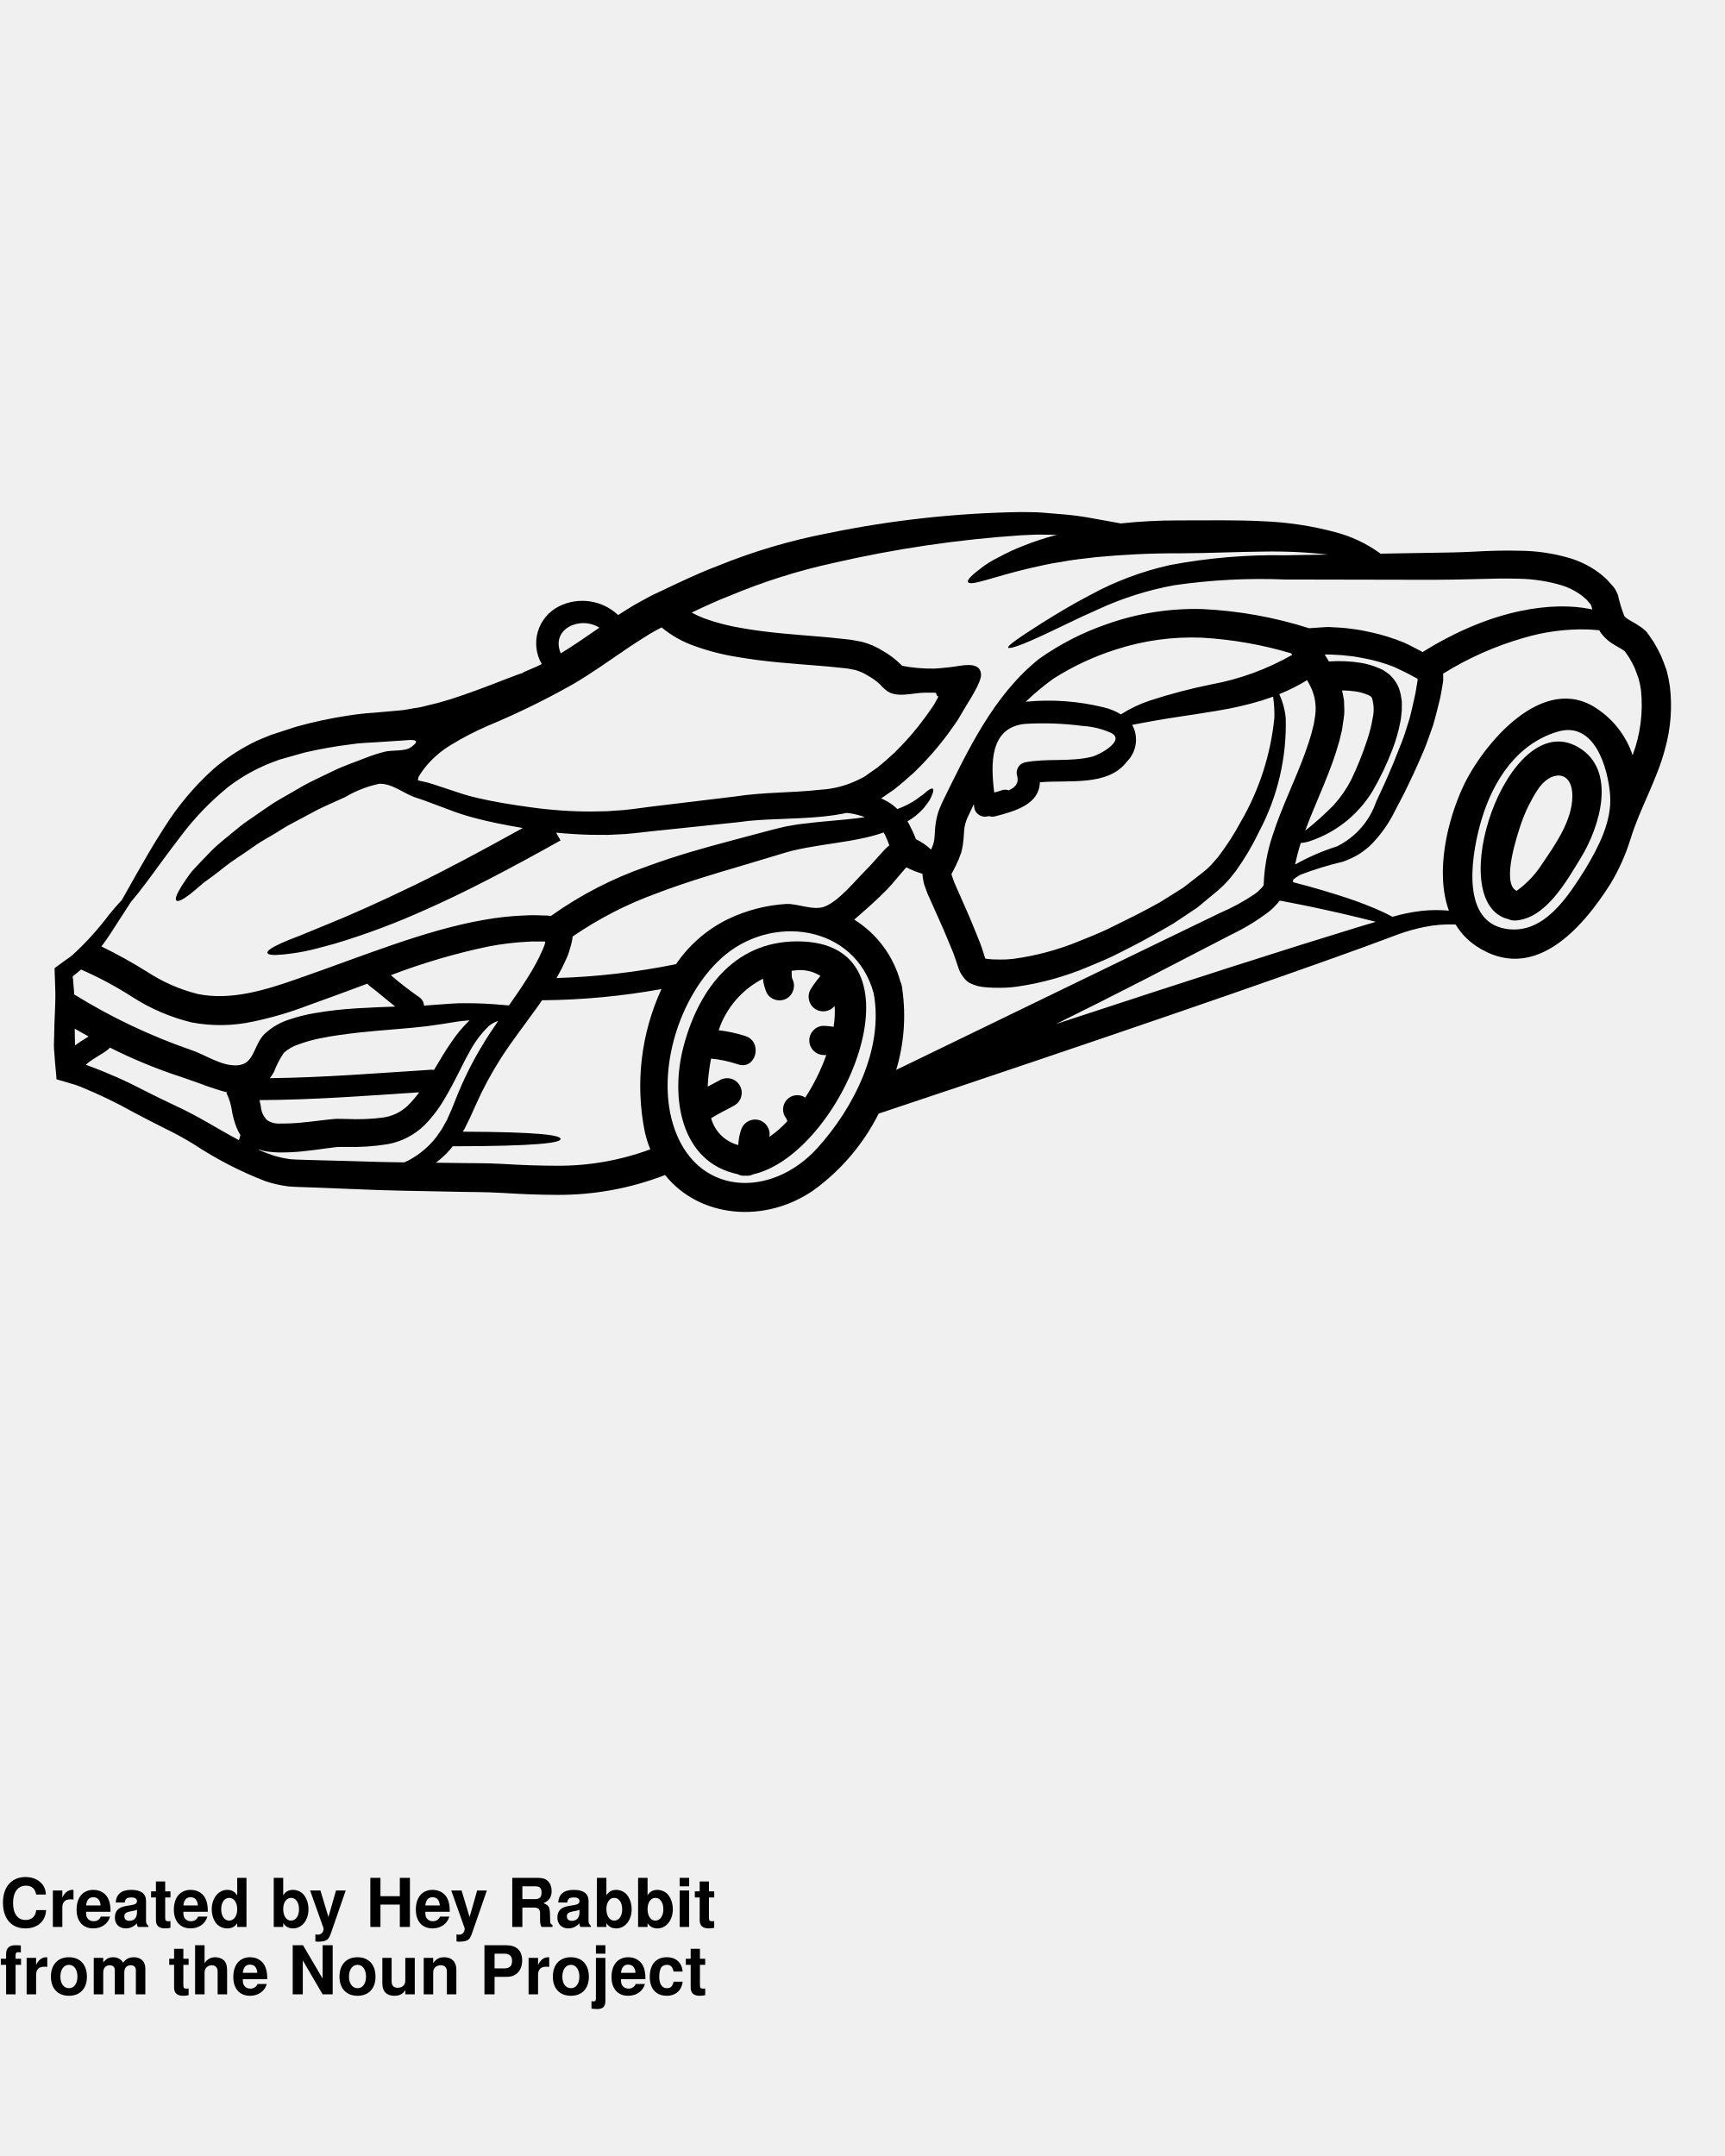
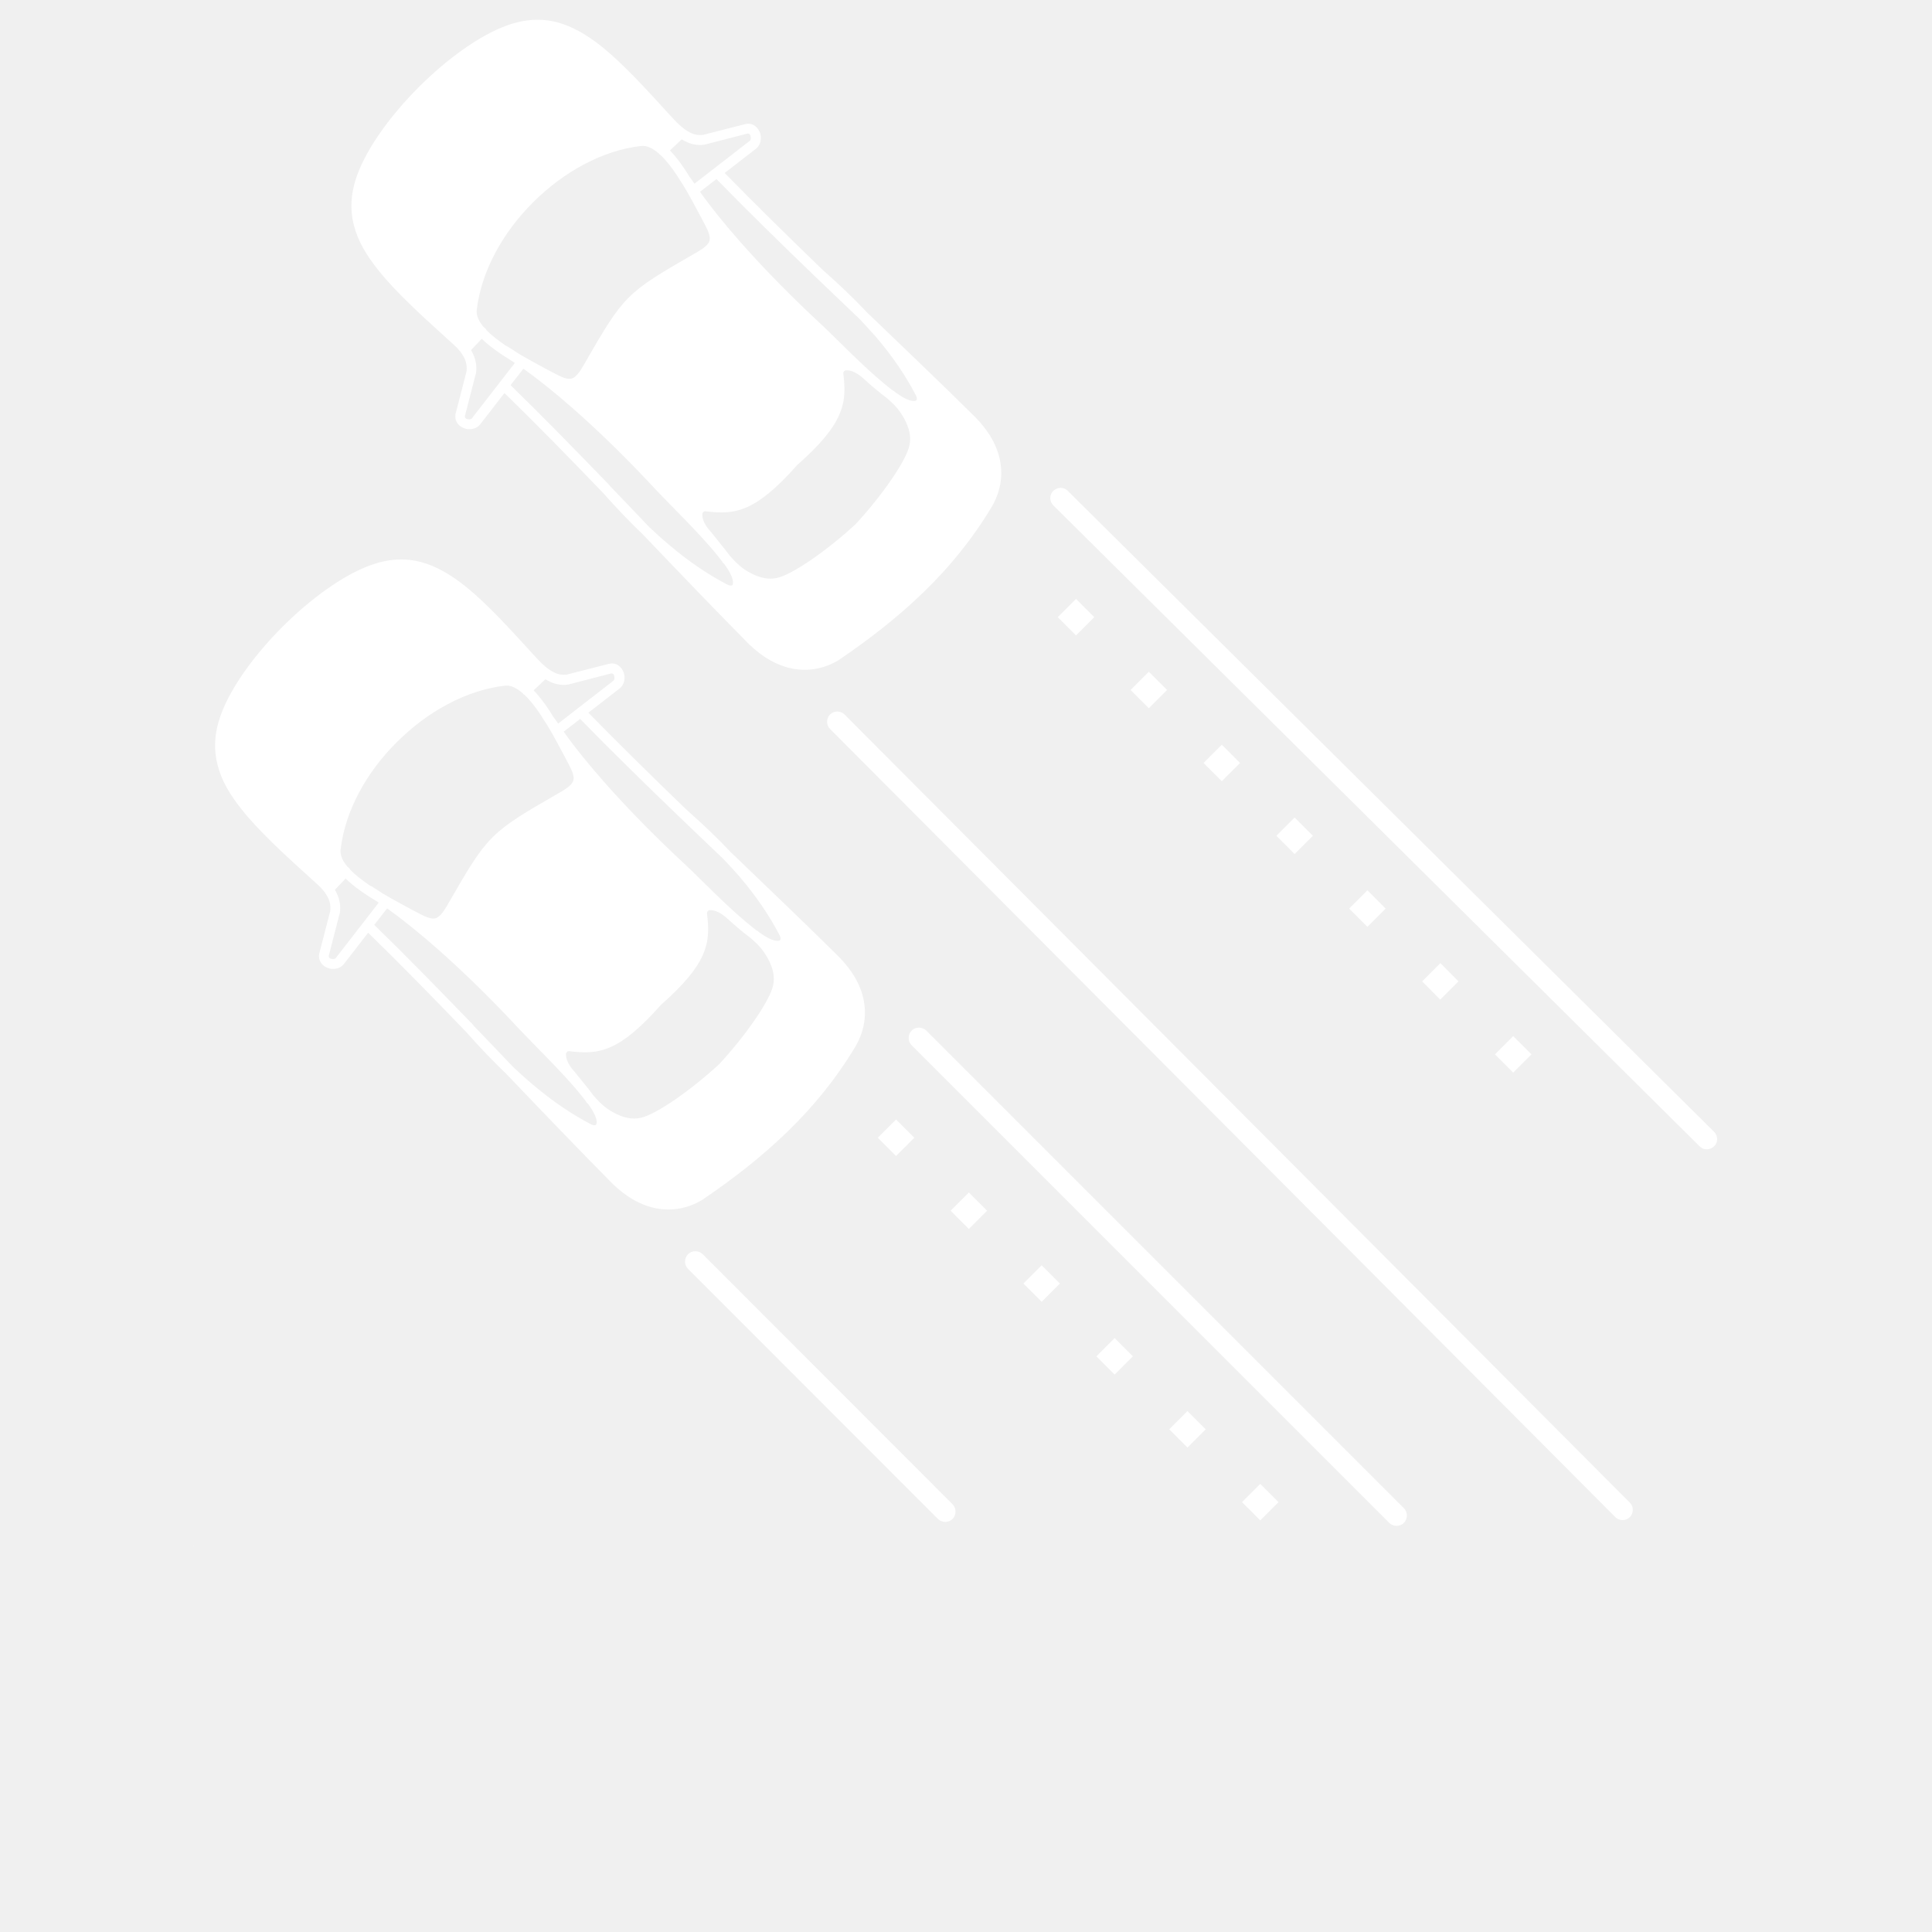
- <svg xmlns="http://www.w3.org/2000/svg" viewBox="0 0 128 160" x="0px" y="0px">
+ <svg xmlns="http://www.w3.org/2000/svg" version="1.1" id="Capa_1" x="0px" y="0px" viewBox="0 0 1080 1080" enable-background="new 0 0 1080 1080" xml:space="preserve">
  <g>
-     <path d="M120.543,48.314c-.152-.116-.426-.267-.744-.455a3.283,3.283,0,0,1-1.054-.953,1.115,1.115,0,0,1-.072-.13c-.274-.029-.57-.05-.9-.065a15.2,15.2,0,0,0-4.693.621,23.586,23.586,0,0,0-6,2.664,2.1,2.1,0,0,1,.008.224,2.041,2.041,0,0,1-.022.448c-.065.454-.137.787-.2,1.126-.174.7-.34,1.4-.534,2.05-.232.636-.434,1.256-.672,1.834-.253.57-.484,1.126-.729,1.653s-.491,1.025-.722,1.509c-.246.469-.484.932-.715,1.372a9.684,9.684,0,0,1-1.675,2.39,3.438,3.438,0,0,1-.512.454,5.379,5.379,0,0,1-.549.383,6.676,6.676,0,0,1-1.1.505,25.432,25.432,0,0,0-3.141.961,3.419,3.419,0,0,0-.563.375,1.752,1.752,0,0,1-.007.188c1.566.4,2.9.808,4,1.169a26.974,26.974,0,0,1,2.664,1.04c.275.13.506.253.715.361a12.567,12.567,0,0,1,2.159-.44,10.02,10.02,0,0,1,2.029-.015c-1.055-2.888-.08-6.8,1.075-9.255,1.444-3.062,5.891-8.476,9.913-5.733a6.675,6.675,0,0,1,2.642,3.451,10.576,10.576,0,0,0,.621-4.837,6.139,6.139,0,0,0-.173-.837c-.094-.275-.2-.549-.3-.816a8.527,8.527,0,0,0-.405-.758C120.752,48.617,120.557,48.307,120.543,48.314Zm3.364,2.606a11.85,11.85,0,0,1-.339,4.592c-.614,2.382-1.863,4.426-2.577,6.743a15.113,15.113,0,0,1-1.48,3.321c-2.159,3.408-5.74,7.451-9.992,4.621a5.087,5.087,0,0,1-1.509-1.589,9.72,9.72,0,0,0-2.339.188,13.485,13.485,0,0,0-1.993.57c-.744.275-1.552.578-2.426.9C94.22,72.817,82.777,76.774,65.2,82.643a15.753,15.753,0,0,1-4.837,5.689C56.743,90.838,51.9,90.383,49.35,87.2a21.827,21.827,0,0,1-7.992,1.473c-1.415,0-2.779-.065-4.079-.145s-2.57-.058-3.812-.094c-2.483-.05-4.837-.079-7.133-.187l-3.328-.13c-.542-.022-1.061-.029-1.61-.072a9.044,9.044,0,0,1-1.711-.39,27.827,27.827,0,0,1-5.3-2.737,25.006,25.006,0,0,0-2.238-1.22c-.78-.39-1.538-.787-2.238-1.155a35.269,35.269,0,0,0-3.95-1.9l-.231-.086-.115-.044-.2-.057c-.253-.072-.5-.152-.751-.224l-.375-.108L4.2,80.1c-.015-.022-.007-.072-.015-.1L4.17,79.77c-.029-.282-.051-.563-.079-.845-.029-.361-.051-.715-.08-1.061s.007-.635.007-.946c.008-1.249.109-2.339.087-3.335q-.011-.369-.022-.715l-.021-.563-.008-.282c-.007-.094-.028-.195.08-.238.274-.195.534-.39.794-.578a3.592,3.592,0,0,0,.491-.368,21.991,21.991,0,0,0,2.686-2.974c.353-.433.664-.787.938-1.076.267-.484.621-1.1,1.033-1.834.563-.982,1.241-2.2,2.129-3.566a20.651,20.651,0,0,1,3.639-4.325,14.432,14.432,0,0,1,2.8-1.884,8.363,8.363,0,0,1,.816-.376l.419-.173a2.27,2.27,0,0,1,.253-.1l.2-.065q.812-.27,1.667-.541a32.181,32.181,0,0,1,3.762-.809,19.531,19.531,0,0,1,1.992-.224c.636-.058,1.293-.115,1.95-.173.346-.022.613-.1.924-.144s.606-.094.931-.181.628-.152.946-.231l.96-.282c1.285-.411,2.592-.909,3.949-1.436.34-.13.686-.26,1.025-.39l.26-.087.065-.007.015-.022.123-.079.512-.217c.289-.115.542-.238.787-.361a3.069,3.069,0,0,1,1.285-4.288,3.872,3.872,0,0,1,4.382.65c.376-.239.751-.477,1.134-.708.339-.2.7-.39,1.054-.585.18-.093.332-.187.549-.281l.512-.238c1.358-.643,2.679-1.285,4.1-1.82a43.471,43.471,0,0,1,8.252-2.447A76.557,76.557,0,0,1,75.745,38c.513.015,1.018,0,1.509.036s.968.073,1.43.116a22.462,22.462,0,0,1,2.606.354c.671.115,1.285.231,1.87.339a39.715,39.715,0,0,1,4.31-.224c2.216,0,4.339-.043,6.324.065a24.241,24.241,0,0,1,5.263.8,9.961,9.961,0,0,1,3.307,1.545c.022.021.043.036.065.057l3.855-.065c1.033-.014,2.014-.028,3.1-.086s2.2-.1,3.379-.065a13.269,13.269,0,0,1,3.718.548,7.007,7.007,0,0,1,1.906.9,6.246,6.246,0,0,1,.867.707l.382.426a1.73,1.73,0,0,1,.231.3l.181.376a10.612,10.612,0,0,0,.483,1.595,1.483,1.483,0,0,0,.39.3,9.859,9.859,0,0,1,.924.57c.094.079.224.188.34.3l.2.282.325.476a11.436,11.436,0,0,1,.541,1.011c.152.354.282.707.412,1.076A10.062,10.062,0,0,1,123.907,50.92Zm-6.266,13.566c.96-1.61,1.985-3.538,1.833-5.494s-1.133-5.538-3.92-4.686c-2.982.9-4.743,3.6-5.609,6.483-.643,2.137-1.762,7.531,1.768,8.137C114.565,69.417,116.363,66.5,117.641,64.486Zm.31-19.3c.072.014.137.029.2.043a1.835,1.835,0,0,0-.094-.325.469.469,0,0,1-.021-.05l-.058-.058-.231-.274a4.29,4.29,0,0,0-.556-.455,4.88,4.88,0,0,0-1.35-.643,11.908,11.908,0,0,0-3.148-.476c-1.083-.036-2.166,0-3.234.029s-2.173.05-3.177.05l-10.9-.021a44.567,44.567,0,0,0-8.252.426,23.534,23.534,0,0,0-5.7,1.812c-1.538.678-2.758,1.3-3.725,1.747-1.935.917-2.83,1.2-2.895,1.068s.686-.664,2.49-1.812c.9-.563,2.065-1.292,3.6-2.094a22.577,22.577,0,0,1,5.935-2.223,42.046,42.046,0,0,1,8.548-.722c1.01-.015,2.064-.036,3.162-.051a36.665,36.665,0,0,0-4.8-.223c-1.885.014-4.014.122-6.267.129-2.2-.014-4.259.109-6.129.282-.932.108-1.82.2-2.636.361-.83.116-1.573.3-2.274.455-2.7.628-4.461,1.379-4.606,1.032-.079-.151.253-.5.924-1a7.012,7.012,0,0,1,1.293-.809,15.7,15.7,0,0,1,1.869-.873,19.558,19.558,0,0,1,2.354-.78c.051-.014.108-.022.159-.036l-1.213-.022c-.469-.007-.953.036-1.451.051A88.207,88.207,0,0,0,61.9,41.766a44.472,44.472,0,0,0-7.754,2.447c-.924.354-1.87.794-2.823,1.249a7.9,7.9,0,0,0,.946.433,15.629,15.629,0,0,0,2.808.722c1.943.347,3.9.47,5.848.636.491.036.989.094,1.473.144l.729.08c.267.043.549.1.823.151a5.383,5.383,0,0,1,1.574.686,6.182,6.182,0,0,1,1.321,1l.094.093c0,.008.535.094.535.094a11.905,11.905,0,0,0,1.212.109l.614.007c.051.007.325-.022.527-.036l.635-.065c.759-.065,2.246-.542,2.332.512.058.592-.945,2.065-1.249,2.592l-.317.542c-.094.151-.174.31-.275.44l-.584.823a22.94,22.94,0,0,1-2.578,2.931c-.476.426-.953.845-1.451,1.235-.267.18-.534.368-.794.548-.058.037-.108.073-.166.109a4.156,4.156,0,0,1,.433.216,3.472,3.472,0,0,1,.773.578,6.55,6.55,0,0,0,1.4-.708c.188-.144.354-.267.506-.368.129-.108.238-.209.339-.281.2-.145.317-.2.382-.152s.058.166-.028.4a3.849,3.849,0,0,1-.21.455c-.108.159-.252.354-.426.578a4.929,4.929,0,0,1-1.213.989,3.093,3.093,0,0,1,.217.4c.065.13.152.3.195.4l.079.181.137.339a4.777,4.777,0,0,1,1.127.773c.014-.036.036-.08.05-.116l.123-.318a2.285,2.285,0,0,0,.051-.259c.036-.2.043-.455.065-.766a5.825,5.825,0,0,1,.166-1.054,3.257,3.257,0,0,1,.18-.548c.072-.174.144-.347.2-.463,1.885-3.833,3.783-7.919,7.184-10.634A19.85,19.85,0,0,1,82.185,46.3a19.505,19.505,0,0,1,7.039-1.1,30.868,30.868,0,0,1,7.913,1.422c.346-.021.7-.043,1.047-.072l.289-.014a.893.893,0,0,1,.2,0l.353.021a12.251,12.251,0,0,1,1.365.123c.448.051.881.145,1.314.238a14.665,14.665,0,0,1,2.469.766c.39.173.78.39,1.134.57l.252.137C110.883,45.065,115.374,44.675,117.951,45.188Zm-12.764,5.321c.014-.094.007-.051.007-.08a.068.068,0,0,0-.007-.036c0-.021-.029-.036-.044-.043-.259-.137-.519-.274-.786-.419-.325-.151-.614-.3-.939-.447a12.464,12.464,0,0,0-2.123-.614c-.382-.072-.765-.152-1.162-.188a11.079,11.079,0,0,0-1.191-.094l-.3-.014H98.48l-.116.007c-.057.007-.072,0-.065.022l.065.086.246.4a10.69,10.69,0,0,1,2.353.1,5.791,5.791,0,0,1,1.423.426,1.694,1.694,0,0,1,.368.194,4.18,4.18,0,0,1,.4.3,2.868,2.868,0,0,1,.57.779,3.116,3.116,0,0,1,.239.8l.057.368v.347a3.621,3.621,0,0,1-.036.642,3.675,3.675,0,0,1-.086.585,11.463,11.463,0,0,1-.585,2.014,21.239,21.239,0,0,1-1.473,3.083,8.787,8.787,0,0,1-1.819,2.115,8.591,8.591,0,0,1-2.845,1.589,2.713,2.713,0,0,1-.657.13,16.291,16.291,0,0,0-.418,1.6,16.532,16.532,0,0,1,3.111-1.35,5.771,5.771,0,0,0,2.9-3.3c.21-.441.419-.9.636-1.379s.419-.975.642-1.487c.2-.52.419-1.054.636-1.6s.375-1.134.57-1.726c.159-.6.289-1.22.433-1.862C105.086,51.151,105.136,50.834,105.187,50.509Zm-3.328,2.772a2.872,2.872,0,0,0-.051-1.465c-.007-.051-.043-.051-.051-.073s-.014-.065-.05-.057a.728.728,0,0,0-.209-.116,3.748,3.748,0,0,0-.888-.253,7.647,7.647,0,0,0-1.026-.079c.022.094.044.18.058.274l.087.455.014.455a4.074,4.074,0,0,1-.036.9l-.13.867c-.065.274-.13.541-.195.808-.151.534-.317,1.061-.505,1.588-.376,1.04-.809,2.051-1.235,3.076-.274.65-.548,1.314-.794,1.985a21.5,21.5,0,0,0,2.13-1.913,8.749,8.749,0,0,0,1.278-1.848,24.146,24.146,0,0,0,1.169-2.9A10.327,10.327,0,0,0,101.859,53.281Zm-1.1,15.529c.462-.137.9-.274,1.328-.4-1.4-.354-3.508-.881-6.555-1.465-.527-.094-.513-.123-.621-.073-.05.073.022.037-.231.289a3.89,3.89,0,0,1-.592.549,16.319,16.319,0,0,1-2.772,1.675c-1.942,1-4.13,2.137-6.585,3.407-1.942,1-4.057,2.058-6.36,3.2C88.416,72.68,95.686,70.355,100.754,68.81ZM97.592,53.093a3.745,3.745,0,0,0-.412-2.274c-.065-.115-.122-.231-.187-.346a13.866,13.866,0,0,1-2.065,1.039,5.559,5.559,0,0,1,.476,1.755,16.964,16.964,0,0,1-1.978,8.454,19.158,19.158,0,0,1-1.711,2.9c-.2.245-.383.5-.606.744a7.245,7.245,0,0,1-.715.7q-.747.617-1.538,1.278c-.57.382-1.155.772-1.762,1.176-.62.376-1.27.722-1.934,1.1s-1.358.707-2.072,1.083-1.5.693-2.289,1.025a21.424,21.424,0,0,1-5.35,1.494,9.131,9.131,0,0,1-1.559.08c-.275.007-.513-.022-.773-.036a4.488,4.488,0,0,1-.563-.087,3.387,3.387,0,0,1-.635-.245,1.62,1.62,0,0,1-.491-.5,1.984,1.984,0,0,1-.3-.578c-.087-.26-.173-.513-.26-.765-.144-.448-.361-.9-.541-1.358-.361-.9-.824-1.87-1.257-2.866-.115-.267-.231-.491-.339-.8l-.166-.469a6.011,6.011,0,0,1-.116-.665c0-.029.008-.057.008-.086a6.822,6.822,0,0,1-1.2-.477.162.162,0,0,0-.036.029.743.743,0,0,0-.094.108c-.187.217-.382.448-.585.686s-.433.513-.671.766c-.751.772-1.6,1.523-2.484,2.288a7.86,7.86,0,0,1,3.43,4.621,1.04,1.04,0,0,1,.094.274,1.382,1.382,0,0,1,.043.282A13.945,13.945,0,0,1,66.5,79.4c6.859-3.321,12.591-6.108,17.32-8.4,2.5-1.213,4.721-2.288,6.692-3.241a15.835,15.835,0,0,0,2.549-1.379,2.439,2.439,0,0,0,.455-.39,1.142,1.142,0,0,0,.252-.3,12.849,12.849,0,0,1,.628-3.589c.369-1.176.824-2.252,1.257-3.284s.859-2.015,1.2-2.975c.174-.476.332-.953.462-1.415l.174-.693C97.527,53.519,97.556,53.3,97.592,53.093ZM95.881,48.6a1.225,1.225,0,0,1-.072-.116,28.849,28.849,0,0,0-6.65-1.162,18.233,18.233,0,0,0-6.339.873,19.677,19.677,0,0,0-4.671,2.181,18.709,18.709,0,0,0-2.036,1.7,17.231,17.231,0,0,1,5.791.419,4.347,4.347,0,0,1,1.27.52,9.582,9.582,0,0,1,2.152-1.025,40.363,40.363,0,0,1,4.591-1.206A18.993,18.993,0,0,0,95.881,48.6ZM94.56,53.288a8.556,8.556,0,0,0-.094-1.588q-.423.151-.823.282a25.83,25.83,0,0,1-3.329.765c-1.978.332-3.465.52-4.591.729-.708.123-1.264.231-1.711.318a2.285,2.285,0,0,1-.383,2.714c-1.4,1.87-4.3,1.358-6.469,1.545-.036,1.589-1.725,2.123-3.314,2.527a.832.832,0,0,1-.462-.014.321.321,0,0,0-.079.014.814.814,0,0,1-1-.57c-.015-.1-.029-.217-.044-.332-.122.26-.252.534-.375.794a3.017,3.017,0,0,0-.354,1.285,8.9,8.9,0,0,1-.086.946c-.022.18-.08.39-.123.577l-.181.477a8.784,8.784,0,0,1-.411.859l-.087.166-.029.05c-.029.044.022.022-.014.029.014.051.014.08.036.145l.108.3c.065.2.2.469.289.693.426.982.866,1.92,1.263,2.924.195.5.412.967.578,1.48.065.224.137.44.209.657.029.1.029.065.029.079a1.872,1.872,0,0,0,.188.029c.224.015.455.044.664.036a8.156,8.156,0,0,0,1.256-.05,19.91,19.91,0,0,0,4.838-1.3c.758-.3,1.48-.6,2.173-.924.7-.354,1.386-.678,2.036-1.011s1.285-.664,1.869-1c.571-.361,1.127-.708,1.668-1.047.491-.383.975-.758,1.437-1.119a5.737,5.737,0,0,0,.614-.549c.18-.187.346-.411.527-.606a19.015,19.015,0,0,0,1.667-2.577A19.172,19.172,0,0,0,94.56,53.288ZM81.066,56.147c.5-.13,2.5-1.2,1.372-1.761a6.023,6.023,0,0,0-2.1-.513,22.49,22.49,0,0,0-4.289-.152c-2.613.268-2.541,2.961-2.274,5.09a5.678,5.678,0,0,0,.549-.159.72.72,0,0,1,.52,0c.455-.194.787-.512.628-1.075a.8.8,0,0,1,.563-1C77.687,56.256,79.434,56.566,81.066,56.147ZM69.6,51.758a.152.152,0,0,0,.015-.072c-.015,0,0-.037-.072-.037L69.5,51.57c-.021,0,.022-.166-.151-.166h-.722c-.881,0-2.173.455-2.91-.209a2.4,2.4,0,0,1-.238-.21l-.159-.173a4.121,4.121,0,0,0-.9-.657,3.3,3.3,0,0,0-.989-.44l-.578-.109-.693-.072c-.469-.05-.931-.094-1.415-.13-1.913-.159-3.949-.281-6.043-.65a17.22,17.22,0,0,1-3.191-.823A7.932,7.932,0,0,1,49.09,46.56c-.281.151-.563.3-.844.462-.621.39-1.242.779-1.87,1.213-1.256.851-2.52,1.761-3.884,2.555a58.818,58.818,0,0,1-6.267,3.061A21.785,21.785,0,0,0,33.431,55.3a7.257,7.257,0,0,0-1.978,1.762c-.152.2-.267.383-.376.556a.9.9,0,0,0-.043.13l-.029.144c0,.044.116.036.166.058l.4.087c.08.021.109.021.224.057s.26.08.4.123c.52.173,1.062.354,1.617.534a15.041,15.041,0,0,0,1.69.484c1.177.274,2.52.491,3.906.679a32.176,32.176,0,0,0,4.454.31l1.191-.022,1.228-.086c.83-.08,1.66-.217,2.563-.318q2.7-.324,5.682-.686c2.093-.332,4.252-.267,6.346-.505a7.29,7.29,0,0,0,2.9-.78l.332-.166c.108-.065.217-.151.332-.231.217-.151.433-.3.657-.462.433-.339.852-.722,1.278-1.105a21.137,21.137,0,0,0,2.31-2.671c.173-.238.347-.491.52-.736a4.161,4.161,0,0,0,.231-.39Zm-3.638,11.01c.021-.008.014-.029.014-.051,0-.007.007-.007,0-.029l-.072-.18a2.62,2.62,0,0,0-.123-.3,2.148,2.148,0,0,0-.216-.426,12.655,12.655,0,0,1-1.733.462c-1.177.252-2.549.4-4.014.671-.368.065-.737.152-1.112.238-.361.1-.744.21-1.177.347-.837.245-1.725.512-2.671.8-1.877.556-3.949,1.163-6.144,2a27.57,27.57,0,0,0-6.223,3.2,3.742,3.742,0,0,1-.159.766c-.058.18-.116.411-.166.548l-.152.361a14.65,14.65,0,0,1-.664,1.314.424.424,0,0,0-.058.094,52.421,52.421,0,0,0,8.873-1.032A9.927,9.927,0,0,1,54,68.218a11.648,11.648,0,0,1,4.31-1.133c.895-.051,2.036.527,2.895.188,1.068-.419,2.3-1.971,3.148-2.809.223-.216.411-.447.613-.664l.621-.686a1.885,1.885,0,0,1,.21-.209,1.238,1.238,0,0,1,.137-.123A.131.131,0,0,0,65.963,62.768ZM60.671,85.177c2.671-2.96,4.923-7.371,4.158-11.464-1.379-5.1-7.66-5.971-11.356-2.556-3.047,2.808-4.751,8.194-3.545,12.237C51.545,88.809,57.227,89,60.671,85.177ZM63.58,60.725c.21-.022.4-.051.6-.08a5.83,5.83,0,0,0-1.01-.274l-.34-.044a17.4,17.4,0,0,1-1.747.268c-2.31.231-4.4.137-6.281.418-2,.21-3.9.405-5.7.6-.888.079-1.8.209-2.679.281l-1.307.065c-.433,0-.859,0-1.27-.007-.895-.022-1.747-.08-2.578-.159l.325.578c-3.891,2.18-7.183,3.891-9.97,5.118a53.8,53.8,0,0,1-6.779,2.542c-.881.238-1.617.447-2.246.57s-1.148.188-1.552.231c-.8.079-1.162.029-1.2-.116s.267-.375.989-.707c.361-.159.823-.354,1.408-.57.577-.239,1.27-.52,2.093-.86,1.639-.664,3.762-1.6,6.44-2.9,2.267-1.1,4.917-2.512,8.014-4.231-1.3-.223-2.5-.454-3.646-.765a17.014,17.014,0,0,1-1.8-.585c-.548-.2-1.076-.4-1.581-.592l-.375-.137-.52-.173c-.881-.282-1.769-1.069-2.722-1.032a8.4,8.4,0,0,0-2.534.989c-.715.332-1.408.621-2.043.938-.635.34-1.235.657-1.8.96-.57.282-1.069.636-1.567.925s-.974.555-1.379.851c-.823.592-1.595,1.054-2.187,1.531s-1.112.859-1.56,1.177c-.4.354-.729.635-1,.844-.549.419-.867.549-.982.455s-.029-.4.339-1.01c.188-.3.448-.694.794-1.148.383-.419.852-.917,1.423-1.5s1.306-1.133,2.129-1.819c.412-.347.9-.635,1.387-.989.5-.332,1.01-.722,1.6-1.054s1.2-.693,1.856-1.069c.664-.354,1.386-.678,2.137-1.047s1.588-.642,2.44-.982a11.222,11.222,0,0,1,1.365-.433c.548-.144,1.472.008,1.942-.339.852-.621.036-.549-.607-.491l-1.992.13c-.628.043-1.242.051-1.841.152a32.642,32.642,0,0,0-3.466.613q-.855.249-1.689.477l-.2.058-.145.057-.368.137a7.671,7.671,0,0,0-.722.3A12.99,12.99,0,0,0,16.934,58.4a20.768,20.768,0,0,0-3.617,3.783c-.967,1.249-1.761,2.382-2.447,3.292-.433.585-.823,1.069-1.155,1.458-.246.376-.549.838-.924,1.43-.34.52-.73,1.169-1.264,1.877a36.109,36.109,0,0,1,3.408,1.892,12.45,12.45,0,0,0,3.725,1.631c2.448.513,5.054-.289,7.465-1.141,4.917-1.711,9.35-3.573,13.725-4.346a21.8,21.8,0,0,1,3.234-.346c.267-.015.534-.015.8-.008l.39.015a4,4,0,0,1,.607.036,28.133,28.133,0,0,1,7.082-3.66c2.325-.859,4.455-1.437,6.353-1.942q1.419-.38,2.686-.715c.4-.108.845-.217,1.285-.318.433-.079.852-.159,1.249-.2C61.125,60.934,62.454,60.869,63.58,60.725ZM48.253,85.293a8.308,8.308,0,0,1-.412-1.321A17.216,17.216,0,0,1,49.083,73.4a52.085,52.085,0,0,1-8.75.83c-.036.008-.065-.014-.1-.014-.123.173-.238.347-.361.52-1,1.386-1.949,2.613-2.715,3.812a26.349,26.349,0,0,0-1.884,3.516c-.13.288-.253.563-.375.837-.152.3-.289.585-.426.867-.051.072-.087.144-.13.216,5.645.022,7.255.253,7.255.542s-1.761.534-8.006.541c-.051.065-.108.144-.166.209a7.022,7.022,0,0,1-1.076,1.011c.4.007.787.007,1.184.015,1.256.028,2.541,0,3.855.079s2.621.13,3.957.13A19.523,19.523,0,0,0,48.253,85.293ZM44.477,46.581c-1.458-.909-3.631.109-2.866,1.906C42.557,47.91,43.5,47.253,44.477,46.581ZM40.456,69.922c.029-.072-.072-.043-.116-.05h-.476a6.038,6.038,0,0,0-.708.014,20.67,20.67,0,0,0-2.945.361,47.1,47.1,0,0,0-7.206,2.123,25.046,25.046,0,0,0,2.08,1.617.785.785,0,0,1,.375.642.337.337,0,0,0,.08-.007c.721-.05,1.386-.094,2.007-.144s1.205-.015,1.725-.022c1.032.029,1.855.1,2.491.159.209-.3.419-.6.635-.91.462-.685.924-1.393,1.336-2.137.2-.368.39-.75.548-1.126l.116-.289c.029-.079.022-.072.036-.115A.546.546,0,0,0,40.456,69.922Zm-3.487,5.841a2.021,2.021,0,0,0-.7.383A7.608,7.608,0,0,0,34.8,78.131c-.513.9-1,2.043-1.776,3.35A9.873,9.873,0,0,1,31.5,83.5a5.243,5.243,0,0,1-2.757,1.415,16.4,16.4,0,0,1-3.069.2H25.3c-.123.008-.282,0-.3.008-.239.036-.491.065-.737.093-.527.073-1.083.152-1.66.21a15.078,15.078,0,0,1-1.849.1,7.267,7.267,0,0,1-1.068-.094,3.884,3.884,0,0,1-.491-.13c0,.007-.007.022-.007.029.361.152.729.3,1.1.419a7.8,7.8,0,0,0,1.3.281c.491.036,1.032.036,1.559.058l3.263.087c1.156.043,2.347.072,3.589.086.108-.05.216-.094.324-.151A6.422,6.422,0,0,0,32.363,84.4c.137-.195.281-.405.426-.614.129-.224.252-.455.382-.686.108-.253.224-.5.339-.765.116-.282.231-.578.354-.881a25.8,25.8,0,0,1,1.87-3.783C36.11,77.034,36.528,76.4,36.969,75.763Zm-2.123-.043c-.375.029-.765.065-1.177.137-.6.094-1.213.2-2,.3-1.48.18-3.147.267-5.032.469-.945.108-1.934.231-2.945.441a10.911,10.911,0,0,0-1.48.418,3.079,3.079,0,0,0-1.148.643,6.854,6.854,0,0,0-.737,1.422,4.347,4.347,0,0,1-.3.462c4.007-.043,8-.375,12-.628a.653.653,0,0,1,.174.022c.447-.737.859-1.459,1.3-2.08A9.488,9.488,0,0,1,34.846,75.72ZM30.2,82.109a8.387,8.387,0,0,0,.909-1.047c-3.949.26-7.891.563-11.854.578.036.159.065.317.1.462a1.584,1.584,0,0,0,.462,1.025,1.592,1.592,0,0,0,.982.253,14.84,14.84,0,0,0,1.595-.073c.535-.05,1.069-.115,1.6-.18.274-.029.527-.065.83-.087.246-.021.354,0,.484-.007l.382.007a15.605,15.605,0,0,0,2.693-.1A3.355,3.355,0,0,0,30.2,82.109ZM29.33,74.7c-.657-.513-1.278-1.069-1.949-1.567a1.064,1.064,0,0,1-.13-.13c-1.422.527-2.888,1.076-4.411,1.617a26.554,26.554,0,0,1-4.014,1.184,11.453,11.453,0,0,1-4.635.065A14.485,14.485,0,0,1,9.837,74a26.717,26.717,0,0,0-3.826-2.05c-.1.087-.2.166-.3.253l-.2.159-.1.093c-.044.022,0,.087-.008.13l.015.058a1,1,0,0,0,.007.108c.022.26.043.52.065.787.007.087.007.174.014.26a43.367,43.367,0,0,0,8.635,4.108c1.105.361,2.245,1.213,3.451,1.155a1.4,1.4,0,0,0,.585-.158c.715-.412.772-1.5,1.458-2.174a4.842,4.842,0,0,1,1.928-1.1,11.591,11.591,0,0,1,1.769-.44,28.006,28.006,0,0,1,3.155-.361C27.5,74.767,28.457,74.731,29.33,74.7Zm-11.6,9.912c.036-.123.08-.245.109-.375a3.283,3.283,0,0,1-.3-.6,6.506,6.506,0,0,1-.311-1.091A4.623,4.623,0,0,0,16.8,81.1l.065-.043c-.094-.022-.187-.036-.274-.058-.376-.108-.736-.224-1.09-.346-.737-.267-1.278-.47-2.051-.73a37.292,37.292,0,0,1-5.292-2.18,1.288,1.288,0,0,1-.18.173c-.491.376-1.141.665-1.61,1.1l.152.058a35.017,35.017,0,0,1,4.216,1.869c.722.361,1.437.722,2.187,1.069.816.375,1.625.8,2.419,1.256S16.92,84.181,17.728,84.614ZM5.571,77.582c.317-.238.664-.447,1-.664-.339-.188-.679-.375-1.025-.577,0,.187.007.375.007.563C5.563,77.127,5.556,77.359,5.571,77.582Z" />
-     <path d="M117.114,55.454c2.916,1.7,1.573,5.949.195,8.194-1.026,1.668-2.585,4.527-4.859,4.664a1.1,1.1,0,0,1-.506-.094C106.963,67.027,111.858,52.371,117.114,55.454Zm-.441,3.661c.022-2.036-1.66-1.964-2.6-.47a11.591,11.591,0,0,0-1.177,2.4c-.245.729-1.545,4.5-.361,5.068a7.186,7.186,0,0,0,1.885-1.985C115.388,62.7,116.659,60.912,116.673,59.115Z" />
-     <path d="M59.609,69.872c9.314.447,2.881,15.767-3.718,17.276a.992.992,0,0,1-.57.1.965.965,0,0,1-.578-.108c-4.223-.881-5.032-5.675-4.021-9.486C51.877,73.287,54.664,69.634,59.609,69.872ZM61.855,76.2a6.827,6.827,0,0,0,.079-1.552,1.085,1.085,0,0,1-1.783-1.227,8.432,8.432,0,0,1,.722-.989l.007-.008a2.818,2.818,0,0,0-1.863-.411c-.093.007-.187.021-.274.029v.029c0,.151,0,.3.014.44a.313.313,0,0,1,.029.123,1.1,1.1,0,0,1-.4,1.458A1.09,1.09,0,0,1,56.9,73.7a3.58,3.58,0,0,1-.289-1.068,6.665,6.665,0,0,0-3.285,3.826,9.994,9.994,0,0,1,2,.433c1.314.455.751,2.549-.57,2.094a9.063,9.063,0,0,0-1.993-.426,14.226,14.226,0,0,0-.253,2.079c.3-.159.607-.31.9-.476a1.082,1.082,0,0,1,1.09,1.87c-.57.324-1.177.6-1.733.953a2.826,2.826,0,0,0,2.015,1.992,3.948,3.948,0,0,1,.2-1.1,1.1,1.1,0,0,1,1.335-.758,1.093,1.093,0,0,1,.773,1.249,7.926,7.926,0,0,0,1.336-1.163c-.029-.065-.058-.13-.08-.2a1.059,1.059,0,0,1,1.408-1.552A15.223,15.223,0,0,0,61.313,78.3a2.239,2.239,0,0,0-.224-.007,1.084,1.084,0,0,1,0-2.166A4.543,4.543,0,0,1,61.855,76.2Z" />
+     <path fill="#FFFFFF" d="M266.5,173.2c-0.4,3.2,1.2,6.5,4,9.8c0.2,0.1,0.5,0.3,0.7,0.5c0.3,0.3,0.5,0.6,0.7,1c2.9,3,6.8,6,11.1,8.9   c0.2,0.1,0.5,0.2,0.7,0.3c2.1,1.3,4.3,2.7,6.4,4.1c5.6,3.3,11.3,6.4,16.4,9.1c2.1,1.1,3.4,1.8,3.8,2c4.3,2.3,7.2,3.3,9.3,2.7   c2.1-0.6,4.1-3,6.7-7.5l0.2-0.4c11.3-19.6,17-29.4,24.9-37.3c7.9-7.9,17.7-13.6,37.3-24.9l0.4-0.2c4.5-2.6,6.9-4.6,7.5-6.7   c0.6-2.1-0.4-5-2.7-9.3c-0.2-0.4-0.9-1.6-2-3.8c-3-5.6-6.4-12.1-10.1-18.2c-1.1-1.6-2.1-3.2-3-4.7c-0.1-0.1-0.1-0.2-0.2-0.3   c-3-4.5-6.1-8.6-9.3-11.6c-0.3-0.1-0.5-0.3-0.7-0.5c-0.1-0.1-0.2-0.3-0.3-0.4c-3.4-2.9-6.7-4.6-10-4.2   c-21.7,2.5-43.4,14.6-60.3,31.5C281.2,129.8,269.1,151.4,266.5,173.2L266.5,173.2z M269.3,189.4l-6,6.3c0.4,0.7,0.8,1.4,1.1,2.1   c1.6,3.3,2.2,6.9,1.7,10.7c0,0.1,0,0.2-0.1,0.3l0,0l-6.1,23.7l0,0c-0.1,0.4,0,0.8,0.2,1.1c0.2,0.3,0.5,0.5,0.9,0.6   c0.4,0.2,0.9,0.2,1.4,0.2c0.7,0,1.4-0.3,1.8-1c0-0.1,0.1-0.1,0.1-0.2l0,0l23.5-30.3c-0.4-0.3-0.9-0.6-1.3-0.9   C280.2,198.2,274,193.9,269.3,189.4L269.3,189.4z M404.1,314.6c-0.2-0.2-0.3-0.5-0.4-0.7c-2.9-3.9-6.6-8.2-10.6-12.6l0,0   c-0.3-0.3-0.6-0.7-0.9-1c-5.7-6.2-11.9-12.5-17.1-17.8c-3.6-3.7-6.7-6.9-8.9-9.2c-12.7-13.7-28.8-29.9-45.6-44.7   c-9.3-8.2-18.8-15.9-28-22.5l-7.2,9.2c18.2,17.7,36.2,36.2,54.1,54.7c0.2,0.1,0.4,0.3,0.5,0.5c0.4,0.4,0.7,0.8,1.1,1.3   c7.3,7.6,14.6,15.2,21.8,22.8c3.6,3.4,7.1,6.6,10.7,9.6c10.9,9.3,21.8,16.8,33.2,22.7c0.6,0.3,1.3,0.5,1.9,0.4   c0.2,0,0.4-0.1,0.5-0.1c0.1-0.1,0.2-0.2,0.3-0.3c0.2-0.4,0.3-1.1,0.2-2c-0.2-2.3-2-5.7-4.8-9.6C404.5,315,404.3,314.8,404.1,314.6   L404.1,314.6z M408,310.7c0.1,0.1,0.2,0.2,0.3,0.3c1.9,2.2,3.7,4,5.5,5.5c1.8,1.5,3.5,2.6,5.2,3.5c2.8,1.6,5.5,2.6,8,3.1   c2.4,0.5,4.8,0.5,7.2,0c4.4-0.9,11.2-4.7,18.6-9.7c8.8-6,18.2-13.6,25.5-20.4c6.8-7.3,14.5-16.8,20.4-25.5c5-7.4,8.8-14.2,9.7-18.6   c0.5-2.4,0.5-4.7,0-7.2c-0.5-2.5-1.6-5.2-3.1-8c-0.9-1.6-2.1-3.4-3.5-5.2c-1.5-1.8-3.3-3.6-5.5-5.5c-0.1-0.1-0.2-0.2-0.3-0.3   c-4.2-3.1-8.7-6.9-13.2-11l0,0c-1.5-1.4-3.2-2.6-4.9-3.5c-1.6-0.8-3.3-1.3-5-1.2c0,0-0.1,0-0.1,0c-0.4,0.1-0.8,0.3-1,0.6   c-0.2,0.3-0.4,0.6-0.4,0.9c0,0,0,0.1,0,0.1c1,8.4,1.3,15.4-2.4,23.6c-3.4,7.7-10.3,16.2-23.4,27.8c-11.6,13.1-20.2,20-27.8,23.4   c-8.2,3.7-15.2,3.4-23.6,2.4c0,0-0.1,0-0.1,0c-0.3,0-0.6,0.1-0.9,0.4c-0.3,0.3-0.5,0.6-0.6,1c0,0,0,0.1,0,0.1   c-0.1,1.7,0.4,3.4,1.2,5c0.9,1.8,2.1,3.4,3.5,4.9l0,0C401.1,302,404.9,306.5,408,310.7L408,310.7z M359.3,298.7   c-7.3-7-14.7-14.7-22.3-23.3c-18.2-18.9-36.5-37.7-55-55.7l-13.1,16.9c-1.5,2.2-3.7,3.2-6,3.3c-1.3,0.1-2.5-0.1-3.7-0.6   c-1.2-0.5-2.3-1.2-3.1-2.2c-1.3-1.5-1.9-3.6-1.4-5.9l0,0l6.1-23.6c0.3-2.6-0.1-5.1-1.2-7.4c-1.2-2.5-3.1-4.9-5.6-7.2l0,0   c-1.5-1.3-2.8-2.6-4.2-3.8l-1.2-1.1c-6.8-6.2-13.7-12.4-20.1-18.7c-6.4-6.2-12.3-12.4-17.1-18.5c-6.5-8.1-11.3-16.1-13.5-24.7   c-2.3-8.8-2-18,1.8-28.4c5.6-15.4,18.8-33.5,34.4-49.1c15.6-15.6,33.7-28.8,49.1-34.4c10.4-3.8,19.7-4.1,28.4-1.8   c8.6,2.3,16.6,7.1,24.7,13.5c6.1,4.9,12.2,10.7,18.8,17.5s13.4,14.3,20.9,22.5l0,0c3.5,3.8,6.5,6.4,9.4,7.9c2.5,1.4,5,1.8,7.6,1.5   l23.5-6c0,0,0.1,0,0.1,0c2.3-0.6,4.4,0,5.9,1.4c1,0.8,1.7,1.9,2.2,3.1c0.5,1.2,0.7,2.4,0.6,3.7c-0.1,2.3-1.2,4.6-3.3,6l-16.9,13.1   c17.7,18.1,36,36,54.5,53.9l0,0c9.5,8.4,17.9,16.4,25.4,24.4l1.6,1.5c19.9,19.1,39.7,38,58.7,56.8l0,0c7.7,7.9,12.3,16.2,13.8,24.6   c1.6,8.7,0,17.3-4.7,25.4l0,0l0,0c-10.8,18-23.6,33.7-38.1,47.7c-14.4,14-30.4,26.4-47.5,38c-0.1,0.1-0.2,0.1-0.3,0.2   c-8,4.7-16.6,6.2-25.3,4.6c-8.4-1.6-16.7-6.1-24.6-13.8l0,0c-18.8-19-37.7-38.7-56.8-58.7L359.3,298.7L359.3,298.7z M388.2,102.7   l30.3-23.5c0.1-0.1,0.2-0.1,0.3-0.2c0.6-0.4,0.9-1.1,0.9-1.8c0-0.5-0.1-0.9-0.2-1.4c-0.1-0.4-0.4-0.7-0.6-0.9   c-0.3-0.2-0.6-0.3-1.1-0.2l-0.1,0l-23.6,6.1c-0.2,0-0.3,0.1-0.5,0.1c-3.8,0.5-7.3-0.2-10.9-2.1c-0.5-0.3-1.1-0.6-1.6-0.9l-6.6,6.2   c3,3.1,5.9,6.9,8.6,11c0.1,0.1,0.2,0.3,0.3,0.4c0.2,0.3,0.4,0.7,0.6,1c0.5,0.8,1,1.6,1.5,2.4C386.5,100.2,387.3,101.4,388.2,102.7   L388.2,102.7z M480.8,178.6c-8.3-7.9-16.6-15.9-25-23.9l0,0c-0.1-0.1-0.1-0.1-0.2-0.2c-18.7-18-37.2-36.1-55.1-54.4l-9.2,7.1   c6.6,9.3,14.3,18.7,22.5,28c14.8,16.8,31,32.9,44.7,45.6c2.4,2.2,5.6,5.3,9.2,8.9c5.3,5.2,11.6,11.4,17.8,17.1   c0.3,0.3,0.7,0.6,1,0.9l0,0c4.4,4,8.8,7.7,12.6,10.6c0.3,0.1,0.5,0.2,0.7,0.4c0.2,0.2,0.5,0.4,0.7,0.6c3.9,2.8,7.3,4.6,9.6,4.8   c0.9,0.1,1.6,0,2-0.2c0.1-0.1,0.2-0.2,0.3-0.3c0.1-0.1,0.1-0.3,0.1-0.5c0.1-0.6-0.1-1.2-0.4-1.9c-5.9-11.4-13.4-22.3-22.7-33.2   C486.7,185.1,483.8,181.8,480.8,178.6L480.8,178.6z M190.4,474.9c-0.4,3.2,1.2,6.5,4,9.8c0.2,0.1,0.5,0.3,0.7,0.5   c0.3,0.3,0.5,0.6,0.7,1c2.9,3,6.8,6,11.1,8.9c0.2,0.1,0.5,0.2,0.7,0.3c2.1,1.3,4.3,2.7,6.4,4.1c5.6,3.3,11.3,6.4,16.4,9.1   c2.1,1.1,3.4,1.8,3.8,2c4.3,2.3,7.2,3.3,9.3,2.7c2.1-0.6,4.1-3,6.7-7.5l0.2-0.4c11.3-19.6,17-29.4,24.9-37.3   c7.9-7.9,17.7-13.6,37.3-24.9l0.4-0.2c4.5-2.6,6.9-4.6,7.5-6.7c0.6-2.1-0.4-5-2.7-9.3c-0.2-0.4-0.9-1.6-2-3.8   c-3-5.6-6.4-12.1-10.1-18.2c-1.1-1.6-2.1-3.2-3-4.7c-0.1-0.1-0.1-0.2-0.2-0.3c-3-4.5-6.1-8.6-9.3-11.6c-0.3-0.1-0.5-0.3-0.7-0.5   c-0.1-0.1-0.2-0.3-0.3-0.4c-3.4-2.9-6.7-4.6-10-4.2c-21.7,2.5-43.4,14.6-60.3,31.5C205,431.5,192.9,453.2,190.4,474.9L190.4,474.9z    M193.2,491.1l-6,6.3c0.4,0.7,0.8,1.4,1.1,2.1c1.6,3.3,2.2,6.9,1.7,10.7c0,0.1,0,0.2-0.1,0.3l0,0l-6.1,23.7l0,0   c-0.1,0.4,0,0.8,0.2,1.1c0.2,0.3,0.5,0.5,0.9,0.6c0.4,0.2,0.9,0.2,1.4,0.2c0.7,0,1.4-0.3,1.8-1c0-0.1,0.1-0.1,0.1-0.2l0,0   l23.5-30.3c-0.4-0.3-0.9-0.6-1.3-0.9C204,499.9,197.8,495.6,193.2,491.1L193.2,491.1z M327.9,616.3c-0.2-0.2-0.3-0.5-0.4-0.7   c-2.9-3.9-6.6-8.2-10.6-12.6l0,0c-0.3-0.3-0.6-0.7-0.9-1c-5.7-6.2-11.9-12.5-17.1-17.8c-3.6-3.7-6.7-6.9-8.9-9.2   c-12.7-13.7-28.8-29.9-45.6-44.7c-9.3-8.2-18.8-15.9-28-22.5l-7.2,9.2c18.2,17.7,36.2,36.2,54.1,54.7c0.2,0.1,0.4,0.3,0.5,0.5   c0.4,0.4,0.7,0.8,1.1,1.3c7.3,7.6,14.6,15.2,21.8,22.8c3.6,3.4,7.1,6.6,10.7,9.6c10.9,9.3,21.8,16.8,33.2,22.7   c0.6,0.3,1.3,0.5,1.9,0.4c0.2,0,0.4-0.1,0.5-0.1c0.1-0.1,0.2-0.2,0.3-0.3c0.2-0.4,0.3-1.1,0.2-2c-0.2-2.3-2-5.7-4.8-9.6   C328.3,616.8,328.1,616.5,327.9,616.3L327.9,616.3z M331.8,612.5c0.1,0.1,0.2,0.2,0.3,0.3c1.9,2.2,3.7,4,5.5,5.5   c1.8,1.5,3.5,2.6,5.2,3.5c2.8,1.6,5.5,2.6,8,3.1c2.4,0.5,4.8,0.5,7.2,0c4.4-0.9,11.2-4.7,18.6-9.7c8.8-6,18.2-13.6,25.5-20.4   c6.8-7.3,14.5-16.8,20.4-25.5c5-7.4,8.8-14.2,9.7-18.6c0.5-2.4,0.5-4.7,0-7.2c-0.5-2.5-1.6-5.2-3.1-8c-0.9-1.6-2.1-3.4-3.5-5.2   c-1.5-1.8-3.3-3.6-5.5-5.5c-0.1-0.1-0.2-0.2-0.3-0.3c-4.2-3.1-8.7-6.9-13.2-11l0,0c-1.5-1.4-3.2-2.6-4.9-3.5   c-1.6-0.8-3.3-1.3-5-1.2c0,0-0.1,0-0.1,0c-0.4,0.1-0.8,0.3-1,0.6c-0.2,0.3-0.4,0.6-0.4,0.9c0,0,0,0.1,0,0.1   c1,8.4,1.3,15.4-2.4,23.6c-3.4,7.7-10.3,16.2-23.4,27.8c-11.6,13.1-20.2,20-27.8,23.4c-8.2,3.7-15.2,3.4-23.6,2.4c0,0-0.1,0-0.1,0   c-0.3,0-0.6,0.1-0.9,0.4c-0.3,0.3-0.5,0.6-0.6,1c0,0,0,0.1,0,0.1c-0.1,1.7,0.4,3.4,1.2,5c0.9,1.8,2.1,3.4,3.5,4.9l0,0   C324.9,603.8,328.8,608.3,331.8,612.5L331.8,612.5z M283.1,600.4c-7.3-7-14.7-14.7-22.3-23.3c-18.2-18.9-36.5-37.7-55-55.7   l-13.1,16.9c-1.5,2.2-3.7,3.2-6,3.3c-1.3,0.1-2.5-0.1-3.7-0.6c-1.2-0.5-2.3-1.2-3.1-2.2c-1.3-1.5-1.9-3.6-1.4-5.9l0,0l6.1-23.6   c0.3-2.6-0.1-5.1-1.2-7.4c-1.2-2.5-3.1-4.9-5.6-7.2l0,0c-1.5-1.3-2.8-2.6-4.2-3.8l-1.2-1.1c-6.8-6.2-13.7-12.4-20.1-18.7   s-12.3-12.4-17.1-18.5c-6.5-8.1-11.3-16.1-13.5-24.7c-2.3-8.8-2-18,1.8-28.4c5.6-15.4,18.8-33.5,34.4-49.1   c15.6-15.6,33.7-28.8,49.1-34.4c10.4-3.8,19.7-4.1,28.4-1.8c8.6,2.3,16.6,7.1,24.7,13.5c6.1,4.9,12.2,10.7,18.8,17.5   c6.6,6.8,13.4,14.3,20.9,22.5l0,0c3.5,3.8,6.5,6.4,9.4,7.9c2.5,1.4,5,1.8,7.6,1.5l23.5-6c0,0,0.1,0,0.1,0c2.3-0.6,4.4,0,5.9,1.4   c1,0.8,1.7,1.9,2.2,3.1c0.5,1.2,0.7,2.4,0.6,3.7c-0.1,2.3-1.2,4.6-3.3,6l-16.9,13.1c17.7,18.1,36,36,54.5,53.9l0,0   c9.5,8.4,17.9,16.4,25.4,24.4l1.6,1.5c19.9,19.1,39.7,38,58.7,56.8l0,0c7.7,7.9,12.3,16.2,13.8,24.6c1.6,8.7,0,17.3-4.7,25.4l0,0   l0,0c-10.8,18-23.6,33.7-38.1,47.7c-14.4,14-30.4,26.4-47.5,38c-0.1,0.1-0.2,0.1-0.3,0.2c-8,4.7-16.6,6.2-25.3,4.6   c-8.4-1.6-16.7-6.1-24.6-13.8l0,0c-18.8-19-37.7-38.7-56.8-58.7L283.1,600.4L283.1,600.4z M312,404.5l30.3-23.5   c0.1-0.1,0.2-0.1,0.3-0.2c0.6-0.4,0.9-1.1,0.9-1.8c0-0.5-0.1-0.9-0.2-1.4c-0.1-0.4-0.4-0.7-0.6-0.9c-0.3-0.2-0.6-0.3-1.1-0.2   l-0.1,0l-23.6,6.1c-0.2,0-0.3,0.1-0.5,0.1c-3.8,0.5-7.3-0.2-10.9-2.1c-0.5-0.3-1.1-0.6-1.6-0.9l-6.6,6.2c3,3.1,5.9,6.9,8.6,11   c0.1,0.1,0.2,0.3,0.3,0.4c0.2,0.3,0.4,0.7,0.6,1c0.5,0.8,1,1.6,1.5,2.4C310.3,401.9,311.1,403.2,312,404.5L312,404.5z M404.6,480.4   c-8.3-7.9-16.6-15.9-25-23.9l0,0c-0.1-0.1-0.1-0.1-0.2-0.2c-18.7-18-37.2-36.1-55.1-54.4l-9.2,7.1c6.6,9.3,14.3,18.7,22.5,28   c14.8,16.8,31,32.9,44.7,45.6c2.4,2.2,5.6,5.3,9.2,8.9c5.3,5.2,11.6,11.4,17.8,17.1c0.3,0.3,0.7,0.6,1,0.9l0,0   c4.4,4,8.8,7.7,12.6,10.6c0.3,0.1,0.5,0.2,0.7,0.4c0.2,0.2,0.5,0.4,0.7,0.6c3.9,2.8,7.3,4.6,9.6,4.8c0.9,0.1,1.6,0,2-0.2   c0.1-0.1,0.2-0.2,0.3-0.3c0.1-0.1,0.1-0.3,0.1-0.5c0.1-0.6-0.1-1.2-0.4-1.9c-5.9-11.4-13.4-22.3-22.7-33.2   C410.6,486.8,407.6,483.6,404.6,480.4L404.6,480.4z M588.8,282.5c-2.2-2.2-2.3-5.9,0-8.1s5.9-2.3,8.1,0l361.3,358.3   c2.2,2.2,2.3,5.9,0,8.1s-5.9,2.3-8.1,0L588.8,282.5z M511.1,636l-10.2,10.2L490.7,636l10.2-10.2L511.1,636z M714.7,839.7   l-10.2,10.2l-10.2-10.2l10.2-10.2L714.7,839.7z M674,799l-10.2,10.2L653.6,799l10.2-10.2L674,799z M633.3,758.2l-10.2,10.2   l-10.2-10.2l10.2-10.2L633.3,758.2z M592.5,717.5l-10.2,10.2l-10.2-10.2l10.2-10.2L592.5,717.5z M551.8,676.8L541.6,687l-10.2-10.2   l10.2-10.2L551.8,676.8z M611.7,345l-10.2,10.2L591.3,345l10.2-10.2L611.7,345z M856.1,589.4l-10.2,10.2l-10.2-10.2l10.2-10.2   L856.1,589.4z M815.3,548.6l-10.2,10.2L795,548.6l10.2-10.2L815.3,548.6z M774.6,507.9l-10.2,10.2l-10.2-10.2l10.2-10.2   L774.6,507.9z M733.9,467.2l-10.2,10.2l-10.2-10.2l10.2-10.2L733.9,467.2z M693.2,426.5L683,436.7l-10.2-10.2l10.2-10.2   L693.2,426.5z M652.4,385.7l-10.2,10.2l-10.2-10.2l10.2-10.2L652.4,385.7z M509.6,584.3c-2.2-2.2-2.2-5.9,0-8.2   c2.2-2.2,5.9-2.2,8.2,0l267,267c2.2,2.2,2.2,5.9,0,8.2c-2.2,2.2-5.9,2.2-8.2,0L509.6,584.3z M532.5,840.9c2.2,2.2,2.2,5.9,0,8.2   c-2.2,2.2-5.9,2.2-8.2,0L384.6,709.3c-2.2-2.2-2.2-5.9,0-8.2c2.2-2.2,5.9-2.2,8.2,0L532.5,840.9z M911.1,840c2.2,2.2,2.2,5.9,0,8.1   c-2.2,2.2-5.9,2.2-8.1,0l-439-440.6c-2.2-2.2-2.2-5.9,0-8.1c2.2-2.2,5.9-2.2,8.1,0L911.1,840z" />
  </g>
-   <text x="0" y="143" fill="#000000" font-size="5px" font-weight="bold" font-family="'Helvetica Neue', Helvetica, Arial-Unicode, Arial, Sans-serif">Created by Hey Rabbit</text>
-   <text x="0" y="148" fill="#000000" font-size="5px" font-weight="bold" font-family="'Helvetica Neue', Helvetica, Arial-Unicode, Arial, Sans-serif">from the Noun Project</text>
+   <text transform="matrix(1 0 0 1 108.0002 864.2166)" fill="#FFFFFF" font-family="'HelveticaNeueLTPro-BdEx'" font-size="7.200000e-002">Created by Olena Panasovska</text>
+   <text transform="matrix(1 0 0 1 108.0002 864.2881)" fill="#FFFFFF" font-family="'HelveticaNeueLTPro-BdEx'" font-size="7.200000e-002">from the Noun Project</text>
</svg>
